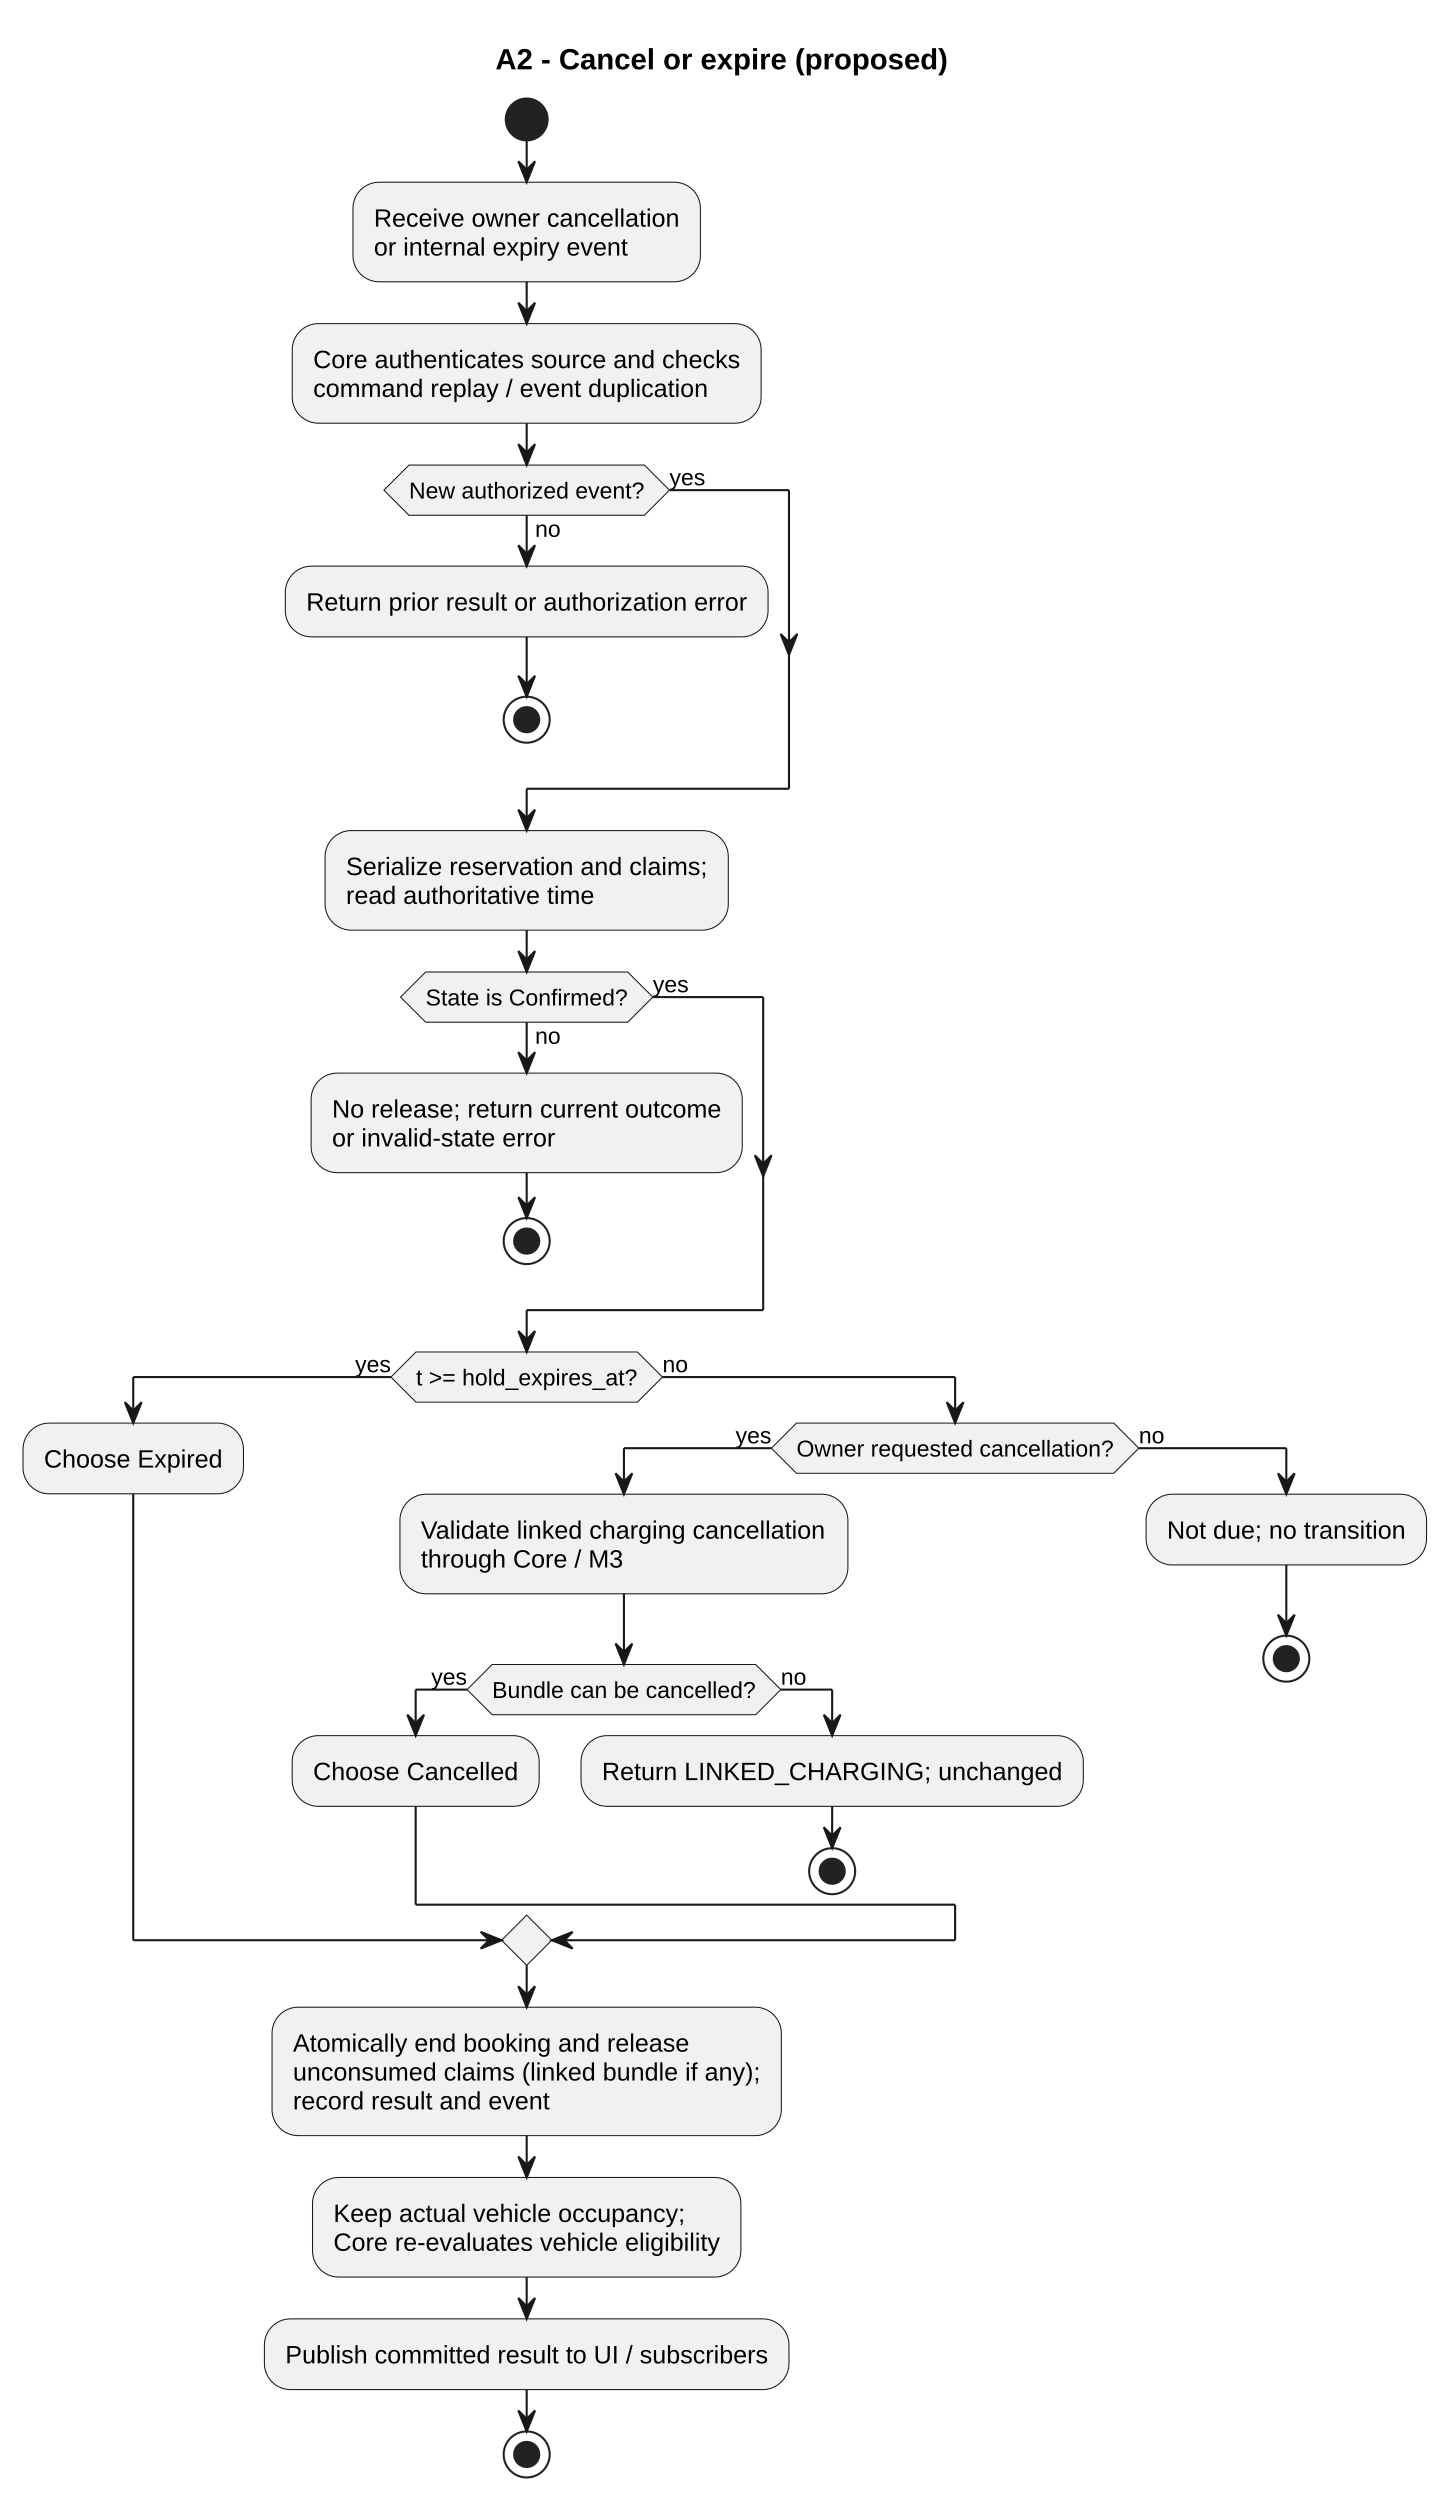
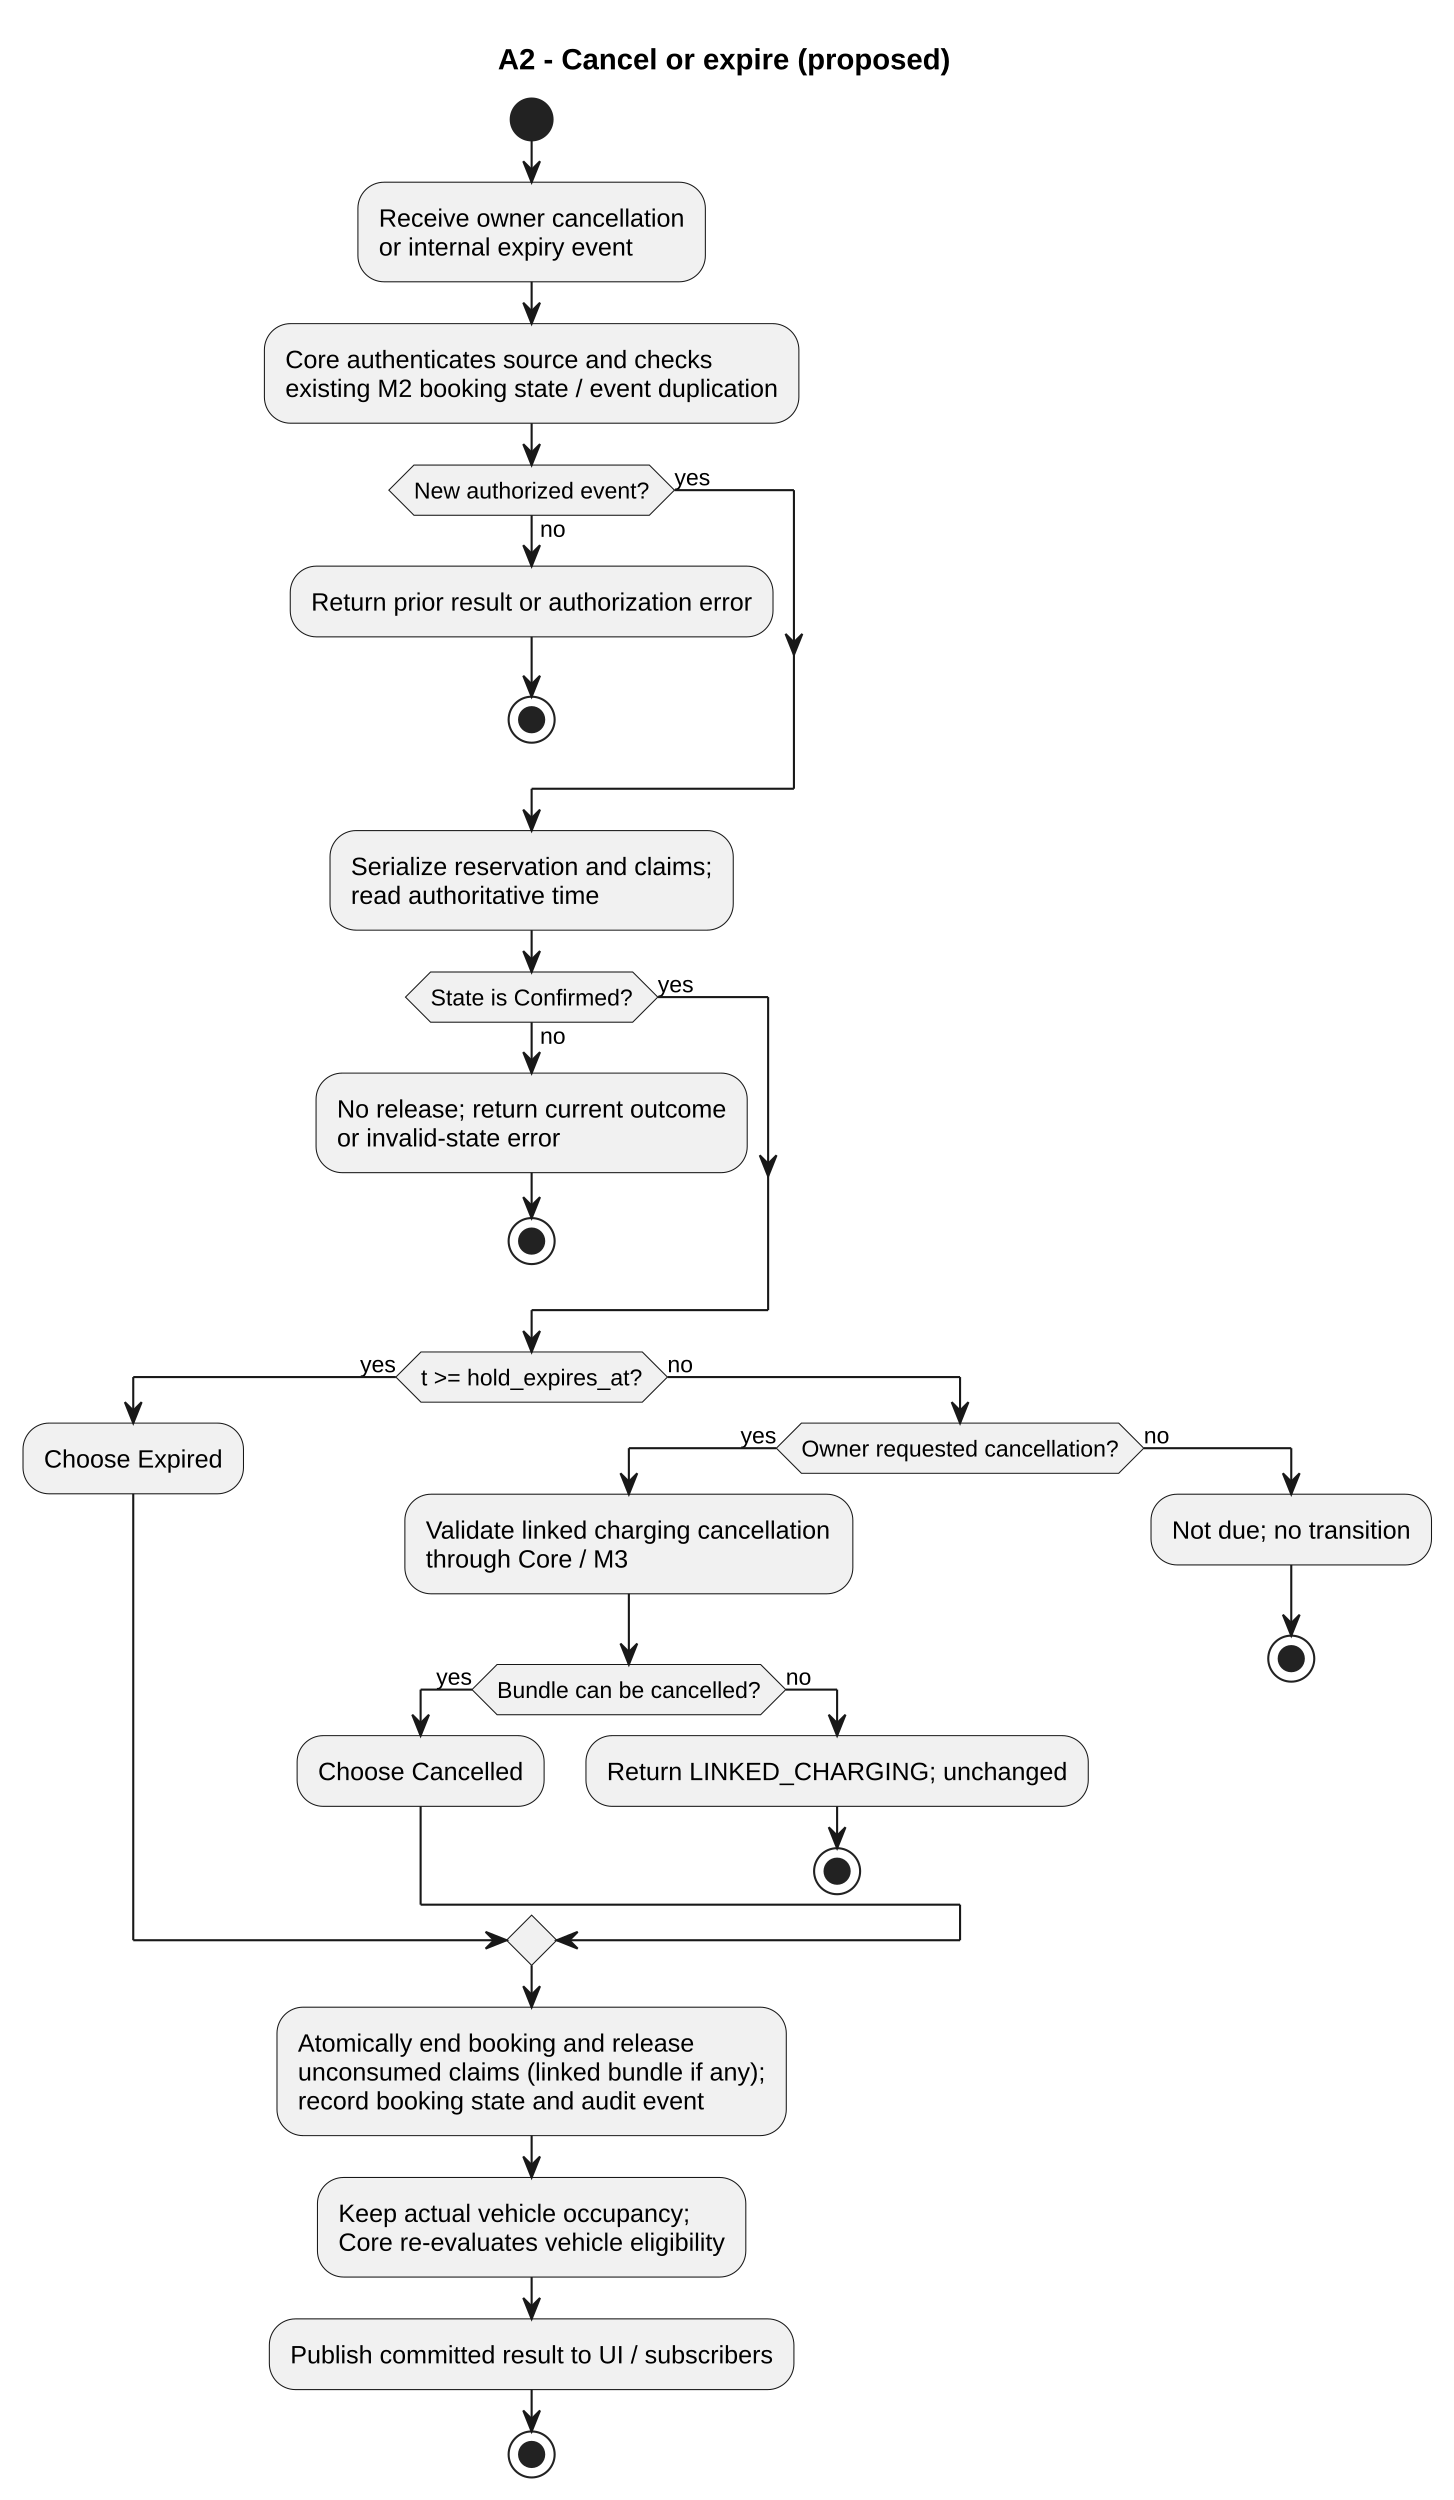
- <svg xmlns="http://www.w3.org/2000/svg" contentStyleType="text/css" data-diagram-type="ACTIVITY" height="1195px" preserveAspectRatio="none" style="width:692px;height:1195px;background:#FFFFFF;" version="1.1" viewBox="0 0 692 1195" width="692px" zoomAndPan="magnify">
+ <svg xmlns="http://www.w3.org/2000/svg" contentStyleType="text/css" data-diagram-type="ACTIVITY" height="1195px" preserveAspectRatio="none" style="width:695px;height:1195px;background:#FFFFFF;" version="1.1" viewBox="0 0 695 1195" width="695px" zoomAndPan="magnify">
  <defs />
  <g>
    <g class="title" data-source-line="1">
-       <text fill="#000000" font-family="Arial" font-size="14" font-weight="bold" lengthAdjust="spacing" textLength="216.269" x="236.813" y="33.132">A2 - Cancel or expire (proposed)</text>
+       <text fill="#000000" font-family="Arial" font-size="14" font-weight="bold" lengthAdjust="spacing" textLength="216.269" x="237.995" y="33.132">A2 - Cancel or expire (proposed)</text>
    </g>
-     <ellipse cx="251.757" cy="57.099" fill="#222222" rx="10" ry="10" style="stroke:#222222;stroke-width:1;" />
-     <rect fill="#F1F1F1" height="47.598" rx="12.5" ry="12.5" style="stroke:#181818;stroke-width:0.5;" width="166.08" x="168.717" y="87.099" />
-     <text fill="#000000" font-family="Arial" font-size="12" lengthAdjust="spacing" textLength="146.08" x="178.717" y="108.355">Receive owner cancellation</text>
-     <text fill="#000000" font-family="Arial" font-size="12" lengthAdjust="spacing" textLength="121.394" x="178.717" y="122.153">or internal expiry event</text>
-     <rect fill="#F1F1F1" height="47.598" rx="12.5" ry="12.5" style="stroke:#181818;stroke-width:0.5;" width="224.117" x="139.698" y="154.696" />
-     <text fill="#000000" font-family="Arial" font-size="12" lengthAdjust="spacing" textLength="204.117" x="149.698" y="175.952">Core authenticates source and checks</text>
-     <text fill="#000000" font-family="Arial" font-size="12" lengthAdjust="spacing" textLength="188.772" x="149.698" y="189.751">command replay / event duplication</text>
-     <rect fill="#F1F1F1" height="33.799" rx="12.5" ry="12.5" style="stroke:#181818;stroke-width:0.5;" width="230.756" x="136.379" y="270.618" />
-     <text fill="#000000" font-family="Arial" font-size="12" lengthAdjust="spacing" textLength="210.756" x="146.379" y="291.874">Return prior result or authorization error</text>
-     <ellipse cx="251.757" cy="344.018" fill="none" rx="11" ry="11" style="stroke:#222222;stroke-width:1;" />
-     <ellipse cx="251.757" cy="344.018" fill="#222222" rx="6" ry="6" style="stroke:#222222;stroke-width:1;" />
-     <polygon fill="#F1F1F1" points="195.5,222.294,308.014,222.294,320.014,234.294,308.014,246.294,195.5,246.294,183.5,234.294,195.5,222.294" style="stroke:#181818;stroke-width:0.5;" />
-     <text fill="#000000" font-family="Arial" font-size="11" lengthAdjust="spacing" textLength="12.235" x="255.757" y="256.612">no</text>
-     <text fill="#000000" font-family="Arial" font-size="11" lengthAdjust="spacing" textLength="112.514" x="195.5" y="238.287">New authorized event?</text>
-     <text fill="#000000" font-family="Arial" font-size="11" lengthAdjust="spacing" textLength="17.118" x="320.014" y="231.963">yes</text>
-     <rect fill="#F1F1F1" height="47.598" rx="12.5" ry="12.5" style="stroke:#181818;stroke-width:0.5;" width="192.74" x="155.387" y="397.018" />
-     <text fill="#000000" font-family="Arial" font-size="12" lengthAdjust="spacing" textLength="172.74" x="165.387" y="418.274">Serialize reservation and claims;</text>
-     <text fill="#000000" font-family="Arial" font-size="12" lengthAdjust="spacing" textLength="118.728" x="165.387" y="432.072">read authoritative time</text>
-     <rect fill="#F1F1F1" height="47.598" rx="12.5" ry="12.5" style="stroke:#181818;stroke-width:0.5;" width="206.088" x="148.713" y="512.94" />
-     <text fill="#000000" font-family="Arial" font-size="12" lengthAdjust="spacing" textLength="186.088" x="158.713" y="534.196">No release; return current outcome</text>
-     <text fill="#000000" font-family="Arial" font-size="12" lengthAdjust="spacing" textLength="106.705" x="158.713" y="547.995">or invalid-state error</text>
-     <ellipse cx="251.757" cy="593.239" fill="none" rx="11" ry="11" style="stroke:#222222;stroke-width:1;" />
-     <ellipse cx="251.757" cy="593.239" fill="#222222" rx="6" ry="6" style="stroke:#222222;stroke-width:1;" />
-     <polygon fill="#F1F1F1" points="203.457,464.615,300.056,464.615,312.056,476.615,300.056,488.615,203.457,488.615,191.457,476.615,203.457,464.615" style="stroke:#181818;stroke-width:0.5;" />
-     <text fill="#000000" font-family="Arial" font-size="11" lengthAdjust="spacing" textLength="12.235" x="255.757" y="498.933">no</text>
-     <text fill="#000000" font-family="Arial" font-size="11" lengthAdjust="spacing" textLength="96.599" x="203.457" y="480.609">State is Confirmed?</text>
-     <text fill="#000000" font-family="Arial" font-size="11" lengthAdjust="spacing" textLength="17.118" x="312.056" y="474.284">yes</text>
-     <polygon fill="#F1F1F1" points="198.857,646.239,304.657,646.239,316.657,658.239,304.657,670.239,198.857,670.239,186.857,658.239,198.857,646.239" style="stroke:#181818;stroke-width:0.5;" />
-     <text fill="#000000" font-family="Arial" font-size="11" lengthAdjust="spacing" textLength="105.8" x="198.857" y="662.232">t &gt;= hold_expires_at?</text>
-     <text fill="#000000" font-family="Arial" font-size="11" lengthAdjust="spacing" textLength="17.118" x="169.739" y="655.908">yes</text>
-     <text fill="#000000" font-family="Arial" font-size="11" lengthAdjust="spacing" textLength="12.235" x="316.657" y="655.908">no</text>
+     <ellipse cx="254.121" cy="57.099" fill="#222222" rx="10" ry="10" style="stroke:#222222;stroke-width:1;" />
+     <rect fill="#F1F1F1" height="47.598" rx="12.5" ry="12.5" style="stroke:#181818;stroke-width:0.5;" width="166.08" x="171.081" y="87.099" />
+     <text fill="#000000" font-family="Arial" font-size="12" lengthAdjust="spacing" textLength="146.08" x="181.081" y="108.355">Receive owner cancellation</text>
+     <text fill="#000000" font-family="Arial" font-size="12" lengthAdjust="spacing" textLength="121.394" x="181.081" y="122.153">or internal expiry event</text>
+     <rect fill="#F1F1F1" height="47.598" rx="12.5" ry="12.5" style="stroke:#181818;stroke-width:0.5;" width="255.477" x="126.383" y="154.696" />
+     <text fill="#000000" font-family="Arial" font-size="12" lengthAdjust="spacing" textLength="204.117" x="136.383" y="175.952">Core authenticates source and checks</text>
+     <text fill="#000000" font-family="Arial" font-size="12" lengthAdjust="spacing" textLength="235.477" x="136.383" y="189.751">existing M2 booking state / event duplication</text>
+     <rect fill="#F1F1F1" height="33.799" rx="12.5" ry="12.5" style="stroke:#181818;stroke-width:0.5;" width="230.756" x="138.743" y="270.618" />
+     <text fill="#000000" font-family="Arial" font-size="12" lengthAdjust="spacing" textLength="210.756" x="148.743" y="291.874">Return prior result or authorization error</text>
+     <ellipse cx="254.121" cy="344.018" fill="none" rx="11" ry="11" style="stroke:#222222;stroke-width:1;" />
+     <ellipse cx="254.121" cy="344.018" fill="#222222" rx="6" ry="6" style="stroke:#222222;stroke-width:1;" />
+     <polygon fill="#F1F1F1" points="197.864,222.294,310.378,222.294,322.378,234.294,310.378,246.294,197.864,246.294,185.864,234.294,197.864,222.294" style="stroke:#181818;stroke-width:0.5;" />
+     <text fill="#000000" font-family="Arial" font-size="11" lengthAdjust="spacing" textLength="12.235" x="258.121" y="256.612">no</text>
+     <text fill="#000000" font-family="Arial" font-size="11" lengthAdjust="spacing" textLength="112.514" x="197.864" y="238.287">New authorized event?</text>
+     <text fill="#000000" font-family="Arial" font-size="11" lengthAdjust="spacing" textLength="17.118" x="322.378" y="231.963">yes</text>
+     <rect fill="#F1F1F1" height="47.598" rx="12.5" ry="12.5" style="stroke:#181818;stroke-width:0.5;" width="192.74" x="157.751" y="397.018" />
+     <text fill="#000000" font-family="Arial" font-size="12" lengthAdjust="spacing" textLength="172.74" x="167.751" y="418.274">Serialize reservation and claims;</text>
+     <text fill="#000000" font-family="Arial" font-size="12" lengthAdjust="spacing" textLength="118.728" x="167.751" y="432.072">read authoritative time</text>
+     <rect fill="#F1F1F1" height="47.598" rx="12.5" ry="12.5" style="stroke:#181818;stroke-width:0.5;" width="206.088" x="151.077" y="512.94" />
+     <text fill="#000000" font-family="Arial" font-size="12" lengthAdjust="spacing" textLength="186.088" x="161.077" y="534.196">No release; return current outcome</text>
+     <text fill="#000000" font-family="Arial" font-size="12" lengthAdjust="spacing" textLength="106.705" x="161.077" y="547.995">or invalid-state error</text>
+     <ellipse cx="254.121" cy="593.239" fill="none" rx="11" ry="11" style="stroke:#222222;stroke-width:1;" />
+     <ellipse cx="254.121" cy="593.239" fill="#222222" rx="6" ry="6" style="stroke:#222222;stroke-width:1;" />
+     <polygon fill="#F1F1F1" points="205.821,464.615,302.421,464.615,314.421,476.615,302.421,488.615,205.821,488.615,193.821,476.615,205.821,464.615" style="stroke:#181818;stroke-width:0.5;" />
+     <text fill="#000000" font-family="Arial" font-size="11" lengthAdjust="spacing" textLength="12.235" x="258.121" y="498.933">no</text>
+     <text fill="#000000" font-family="Arial" font-size="11" lengthAdjust="spacing" textLength="96.599" x="205.821" y="480.609">State is Confirmed?</text>
+     <text fill="#000000" font-family="Arial" font-size="11" lengthAdjust="spacing" textLength="17.118" x="314.421" y="474.284">yes</text>
+     <polygon fill="#F1F1F1" points="201.221,646.239,307.021,646.239,319.021,658.239,307.021,670.239,201.221,670.239,189.221,658.239,201.221,646.239" style="stroke:#181818;stroke-width:0.5;" />
+     <text fill="#000000" font-family="Arial" font-size="11" lengthAdjust="spacing" textLength="105.8" x="201.221" y="662.232">t &gt;= hold_expires_at?</text>
+     <text fill="#000000" font-family="Arial" font-size="11" lengthAdjust="spacing" textLength="17.118" x="172.103" y="655.908">yes</text>
+     <text fill="#000000" font-family="Arial" font-size="11" lengthAdjust="spacing" textLength="12.235" x="319.021" y="655.908">no</text>
    <rect fill="#F1F1F1" height="33.799" rx="12.5" ry="12.5" style="stroke:#181818;stroke-width:0.5;" width="105.383" x="11" y="680.239" />
    <text fill="#000000" font-family="Arial" font-size="12" lengthAdjust="spacing" textLength="85.383" x="21" y="701.495">Choose Expired</text>
-     <polygon fill="#F1F1F1" points="380.722,680.239,532.369,680.239,544.369,692.239,532.369,704.239,380.722,704.239,368.722,692.239,380.722,680.239" style="stroke:#181818;stroke-width:0.5;" />
-     <text fill="#000000" font-family="Arial" font-size="11" lengthAdjust="spacing" textLength="151.648" x="380.722" y="696.232">Owner requested cancellation?</text>
-     <text fill="#000000" font-family="Arial" font-size="11" lengthAdjust="spacing" textLength="17.118" x="351.604" y="689.908">yes</text>
-     <text fill="#000000" font-family="Arial" font-size="11" lengthAdjust="spacing" textLength="12.235" x="544.369" y="689.908">no</text>
-     <rect fill="#F1F1F1" height="47.598" rx="12.5" ry="12.5" style="stroke:#181818;stroke-width:0.5;" width="214.127" x="191.168" y="714.239" />
-     <text fill="#000000" font-family="Arial" font-size="12" lengthAdjust="spacing" textLength="194.127" x="201.168" y="735.495">Validate linked charging cancellation</text>
-     <text fill="#000000" font-family="Arial" font-size="12" lengthAdjust="spacing" textLength="96.715" x="201.168" y="749.293">through Core / M3</text>
-     <polygon fill="#F1F1F1" points="235.24,795.635,361.224,795.635,373.224,807.635,361.224,819.635,235.24,819.635,223.24,807.635,235.24,795.635" style="stroke:#181818;stroke-width:0.5;" />
-     <text fill="#000000" font-family="Arial" font-size="11" lengthAdjust="spacing" textLength="125.984" x="235.24" y="811.629">Bundle can be cancelled?</text>
-     <text fill="#000000" font-family="Arial" font-size="11" lengthAdjust="spacing" textLength="17.118" x="206.122" y="805.304">yes</text>
-     <text fill="#000000" font-family="Arial" font-size="11" lengthAdjust="spacing" textLength="12.235" x="373.224" y="805.304">no</text>
-     <rect fill="#F1F1F1" height="33.799" rx="12.5" ry="12.5" style="stroke:#181818;stroke-width:0.5;" width="118.062" x="139.66" y="829.635" />
-     <text fill="#000000" font-family="Arial" font-size="12" lengthAdjust="spacing" textLength="98.062" x="149.66" y="850.891">Choose Cancelled</text>
-     <rect fill="#F1F1F1" height="33.799" rx="12.5" ry="12.5" style="stroke:#181818;stroke-width:0.5;" width="240.102" x="277.722" y="829.635" />
-     <text fill="#000000" font-family="Arial" font-size="12" lengthAdjust="spacing" textLength="220.102" x="287.722" y="850.891">Return LINKED_CHARGING; unchanged</text>
-     <ellipse cx="397.773" cy="894.434" fill="none" rx="11" ry="11" style="stroke:#222222;stroke-width:1;" />
-     <ellipse cx="397.773" cy="894.434" fill="#222222" rx="6" ry="6" style="stroke:#222222;stroke-width:1;" />
-     <rect fill="#F1F1F1" height="33.799" rx="12.5" ry="12.5" style="stroke:#181818;stroke-width:0.5;" width="134.07" x="547.824" y="714.239" />
-     <text fill="#000000" font-family="Arial" font-size="12" lengthAdjust="spacing" textLength="114.07" x="557.824" y="735.495">Not due; no transition</text>
-     <ellipse cx="614.859" cy="792.836" fill="none" rx="11" ry="11" style="stroke:#222222;stroke-width:1;" />
-     <ellipse cx="614.859" cy="792.836" fill="#222222" rx="6" ry="6" style="stroke:#222222;stroke-width:1;" />
-     <polygon fill="#F1F1F1" points="251.757,915.434,263.757,927.434,251.757,939.434,239.757,927.434,251.757,915.434" style="stroke:#181818;stroke-width:0.5;" />
-     <rect fill="#F1F1F1" height="61.397" rx="12.5" ry="12.5" style="stroke:#181818;stroke-width:0.5;" width="243.447" x="130.033" y="959.434" />
-     <text fill="#000000" font-family="Arial" font-size="12" lengthAdjust="spacing" textLength="189.451" x="140.033" y="980.69">Atomically end booking and release</text>
-     <text fill="#000000" font-family="Arial" font-size="12" lengthAdjust="spacing" textLength="223.447" x="140.033" y="994.489">unconsumed claims (linked bundle if any);</text>
-     <text fill="#000000" font-family="Arial" font-size="12" lengthAdjust="spacing" textLength="122.736" x="140.033" y="1008.288">record result and event</text>
-     <rect fill="#F1F1F1" height="47.598" rx="12.5" ry="12.5" style="stroke:#181818;stroke-width:0.5;" width="204.752" x="149.381" y="1040.831" />
-     <text fill="#000000" font-family="Arial" font-size="12" lengthAdjust="spacing" textLength="168.106" x="159.381" y="1062.086">Keep actual vehicle occupancy;</text>
-     <text fill="#000000" font-family="Arial" font-size="12" lengthAdjust="spacing" textLength="184.752" x="159.381" y="1075.885">Core re-evaluates vehicle eligibility</text>
-     <rect fill="#F1F1F1" height="33.799" rx="12.5" ry="12.5" style="stroke:#181818;stroke-width:0.5;" width="250.748" x="126.383" y="1108.428" />
-     <text fill="#000000" font-family="Arial" font-size="12" lengthAdjust="spacing" textLength="230.748" x="136.383" y="1129.684">Publish committed result to UI / subscribers</text>
-     <ellipse cx="251.757" cy="1173.227" fill="none" rx="11" ry="11" style="stroke:#222222;stroke-width:1;" />
-     <ellipse cx="251.757" cy="1173.227" fill="#222222" rx="6" ry="6" style="stroke:#222222;stroke-width:1;" />
-     <line style="stroke:#181818;stroke-width:1;" x1="251.757" x2="251.757" y1="67.099" y2="87.099" />
-     <polygon fill="#181818" points="247.757,77.099,251.757,87.099,255.757,77.099,251.757,81.099" style="stroke:#181818;stroke-width:1;" />
-     <line style="stroke:#181818;stroke-width:1;" x1="251.757" x2="251.757" y1="134.696" y2="154.696" />
-     <polygon fill="#181818" points="247.757,144.696,251.757,154.696,255.757,144.696,251.757,148.696" style="stroke:#181818;stroke-width:1;" />
-     <line style="stroke:#181818;stroke-width:1;" x1="251.757" x2="251.757" y1="304.417" y2="333.018" />
-     <polygon fill="#181818" points="247.757,323.018,251.757,333.018,255.757,323.018,251.757,327.018" style="stroke:#181818;stroke-width:1;" />
-     <line style="stroke:#181818;stroke-width:1;" x1="251.757" x2="251.757" y1="246.294" y2="270.618" />
-     <polygon fill="#181818" points="247.757,260.618,251.757,270.618,255.757,260.618,251.757,264.618" style="stroke:#181818;stroke-width:1;" />
-     <line style="stroke:#181818;stroke-width:1;" x1="320.014" x2="377.135" y1="234.294" y2="234.294" />
-     <polygon fill="#181818" points="373.135,303.018,377.135,313.018,381.135,303.018,377.135,307.018" style="stroke:#181818;stroke-width:1;" />
-     <line style="stroke:#181818;stroke-width:1;" x1="377.135" x2="377.135" y1="234.294" y2="377.018" />
-     <line style="stroke:#181818;stroke-width:1;" x1="377.135" x2="251.757" y1="377.018" y2="377.018" />
-     <line style="stroke:#181818;stroke-width:1;" x1="251.757" x2="251.757" y1="377.018" y2="397.018" />
-     <polygon fill="#181818" points="247.757,387.018,251.757,397.018,255.757,387.018,251.757,391.018" style="stroke:#181818;stroke-width:1;" />
-     <line style="stroke:#181818;stroke-width:1;" x1="251.757" x2="251.757" y1="202.294" y2="222.294" />
-     <polygon fill="#181818" points="247.757,212.294,251.757,222.294,255.757,212.294,251.757,216.294" style="stroke:#181818;stroke-width:1;" />
-     <line style="stroke:#181818;stroke-width:1;" x1="251.757" x2="251.757" y1="560.538" y2="582.239" />
-     <polygon fill="#181818" points="247.757,572.239,251.757,582.239,255.757,572.239,251.757,576.239" style="stroke:#181818;stroke-width:1;" />
-     <line style="stroke:#181818;stroke-width:1;" x1="251.757" x2="251.757" y1="488.615" y2="512.94" />
-     <polygon fill="#181818" points="247.757,502.94,251.757,512.94,255.757,502.94,251.757,506.94" style="stroke:#181818;stroke-width:1;" />
-     <line style="stroke:#181818;stroke-width:1;" x1="312.056" x2="364.801" y1="476.615" y2="476.615" />
-     <polygon fill="#181818" points="360.801,552.239,364.801,562.239,368.801,552.239,364.801,556.239" style="stroke:#181818;stroke-width:1;" />
-     <line style="stroke:#181818;stroke-width:1;" x1="364.801" x2="364.801" y1="476.615" y2="626.239" />
-     <line style="stroke:#181818;stroke-width:1;" x1="364.801" x2="251.757" y1="626.239" y2="626.239" />
-     <line style="stroke:#181818;stroke-width:1;" x1="251.757" x2="251.757" y1="626.239" y2="646.239" />
-     <polygon fill="#181818" points="247.757,636.239,251.757,646.239,255.757,636.239,251.757,640.239" style="stroke:#181818;stroke-width:1;" />
-     <line style="stroke:#181818;stroke-width:1;" x1="251.757" x2="251.757" y1="444.615" y2="464.615" />
-     <polygon fill="#181818" points="247.757,454.615,251.757,464.615,255.757,454.615,251.757,458.615" style="stroke:#181818;stroke-width:1;" />
-     <line style="stroke:#181818;stroke-width:1;" x1="397.773" x2="397.773" y1="863.434" y2="883.434" />
-     <polygon fill="#181818" points="393.773,873.434,397.773,883.434,401.773,873.434,397.773,877.434" style="stroke:#181818;stroke-width:1;" />
-     <line style="stroke:#181818;stroke-width:1;" x1="223.24" x2="198.691" y1="807.635" y2="807.635" />
-     <line style="stroke:#181818;stroke-width:1;" x1="198.691" x2="198.691" y1="807.635" y2="829.635" />
-     <polygon fill="#181818" points="194.691,819.635,198.691,829.635,202.691,819.635,198.691,823.635" style="stroke:#181818;stroke-width:1;" />
-     <line style="stroke:#181818;stroke-width:1;" x1="373.224" x2="397.773" y1="807.635" y2="807.635" />
-     <line style="stroke:#181818;stroke-width:1;" x1="397.773" x2="397.773" y1="807.635" y2="829.635" />
-     <polygon fill="#181818" points="393.773,819.635,397.773,829.635,401.773,819.635,397.773,823.635" style="stroke:#181818;stroke-width:1;" />
-     <line style="stroke:#181818;stroke-width:1;" x1="198.691" x2="198.691" y1="863.434" y2="910.434" />
-     <line style="stroke:#181818;stroke-width:1;" x1="198.691" x2="456.545" y1="910.434" y2="910.434" />
-     <line style="stroke:#181818;stroke-width:1;" x1="456.545" x2="456.545" y1="910.434" y2="927.434" />
-     <line style="stroke:#181818;stroke-width:1;" x1="456.545" x2="263.757" y1="927.434" y2="927.434" />
-     <polygon fill="#181818" points="273.757,923.434,263.757,927.434,273.757,931.434,269.757,927.434" style="stroke:#181818;stroke-width:1;" />
-     <line style="stroke:#181818;stroke-width:1;" x1="298.232" x2="298.232" y1="761.836" y2="795.635" />
-     <polygon fill="#181818" points="294.232,785.635,298.232,795.635,302.232,785.635,298.232,789.635" style="stroke:#181818;stroke-width:1;" />
-     <line style="stroke:#181818;stroke-width:1;" x1="614.859" x2="614.859" y1="748.038" y2="781.836" />
-     <polygon fill="#181818" points="610.859,771.836,614.859,781.836,618.859,771.836,614.859,775.836" style="stroke:#181818;stroke-width:1;" />
-     <line style="stroke:#181818;stroke-width:1;" x1="368.722" x2="298.232" y1="692.239" y2="692.239" />
-     <line style="stroke:#181818;stroke-width:1;" x1="298.232" x2="298.232" y1="692.239" y2="714.239" />
-     <polygon fill="#181818" points="294.232,704.239,298.232,714.239,302.232,704.239,298.232,708.239" style="stroke:#181818;stroke-width:1;" />
-     <line style="stroke:#181818;stroke-width:1;" x1="544.369" x2="614.859" y1="692.239" y2="692.239" />
-     <line style="stroke:#181818;stroke-width:1;" x1="614.859" x2="614.859" y1="692.239" y2="714.239" />
-     <polygon fill="#181818" points="610.859,704.239,614.859,714.239,618.859,704.239,614.859,708.239" style="stroke:#181818;stroke-width:1;" />
-     <line style="stroke:#181818;stroke-width:1;" x1="186.857" x2="63.691" y1="658.239" y2="658.239" />
+     <polygon fill="#F1F1F1" points="383.086,680.239,534.733,680.239,546.733,692.239,534.733,704.239,383.086,704.239,371.086,692.239,383.086,680.239" style="stroke:#181818;stroke-width:0.5;" />
+     <text fill="#000000" font-family="Arial" font-size="11" lengthAdjust="spacing" textLength="151.648" x="383.086" y="696.232">Owner requested cancellation?</text>
+     <text fill="#000000" font-family="Arial" font-size="11" lengthAdjust="spacing" textLength="17.118" x="353.968" y="689.908">yes</text>
+     <text fill="#000000" font-family="Arial" font-size="11" lengthAdjust="spacing" textLength="12.235" x="546.733" y="689.908">no</text>
+     <rect fill="#F1F1F1" height="47.598" rx="12.5" ry="12.5" style="stroke:#181818;stroke-width:0.5;" width="214.127" x="193.533" y="714.239" />
+     <text fill="#000000" font-family="Arial" font-size="12" lengthAdjust="spacing" textLength="194.127" x="203.533" y="735.495">Validate linked charging cancellation</text>
+     <text fill="#000000" font-family="Arial" font-size="12" lengthAdjust="spacing" textLength="96.715" x="203.533" y="749.293">through Core / M3</text>
+     <polygon fill="#F1F1F1" points="237.604,795.635,363.588,795.635,375.588,807.635,363.588,819.635,237.604,819.635,225.604,807.635,237.604,795.635" style="stroke:#181818;stroke-width:0.5;" />
+     <text fill="#000000" font-family="Arial" font-size="11" lengthAdjust="spacing" textLength="125.984" x="237.604" y="811.629">Bundle can be cancelled?</text>
+     <text fill="#000000" font-family="Arial" font-size="11" lengthAdjust="spacing" textLength="17.118" x="208.486" y="805.304">yes</text>
+     <text fill="#000000" font-family="Arial" font-size="11" lengthAdjust="spacing" textLength="12.235" x="375.588" y="805.304">no</text>
+     <rect fill="#F1F1F1" height="33.799" rx="12.5" ry="12.5" style="stroke:#181818;stroke-width:0.5;" width="118.062" x="142.024" y="829.635" />
+     <text fill="#000000" font-family="Arial" font-size="12" lengthAdjust="spacing" textLength="98.062" x="152.024" y="850.891">Choose Cancelled</text>
+     <rect fill="#F1F1F1" height="33.799" rx="12.5" ry="12.5" style="stroke:#181818;stroke-width:0.5;" width="240.102" x="280.086" y="829.635" />
+     <text fill="#000000" font-family="Arial" font-size="12" lengthAdjust="spacing" textLength="220.102" x="290.086" y="850.891">Return LINKED_CHARGING; unchanged</text>
+     <ellipse cx="400.137" cy="894.434" fill="none" rx="11" ry="11" style="stroke:#222222;stroke-width:1;" />
+     <ellipse cx="400.137" cy="894.434" fill="#222222" rx="6" ry="6" style="stroke:#222222;stroke-width:1;" />
+     <rect fill="#F1F1F1" height="33.799" rx="12.5" ry="12.5" style="stroke:#181818;stroke-width:0.5;" width="134.07" x="550.188" y="714.239" />
+     <text fill="#000000" font-family="Arial" font-size="12" lengthAdjust="spacing" textLength="114.07" x="560.188" y="735.495">Not due; no transition</text>
+     <ellipse cx="617.223" cy="792.836" fill="none" rx="11" ry="11" style="stroke:#222222;stroke-width:1;" />
+     <ellipse cx="617.223" cy="792.836" fill="#222222" rx="6" ry="6" style="stroke:#222222;stroke-width:1;" />
+     <polygon fill="#F1F1F1" points="254.121,915.434,266.121,927.434,254.121,939.434,242.121,927.434,254.121,915.434" style="stroke:#181818;stroke-width:0.5;" />
+     <rect fill="#F1F1F1" height="61.397" rx="12.5" ry="12.5" style="stroke:#181818;stroke-width:0.5;" width="243.447" x="132.398" y="959.434" />
+     <text fill="#000000" font-family="Arial" font-size="12" lengthAdjust="spacing" textLength="189.451" x="142.398" y="980.69">Atomically end booking and release</text>
+     <text fill="#000000" font-family="Arial" font-size="12" lengthAdjust="spacing" textLength="223.447" x="142.398" y="994.489">unconsumed claims (linked bundle if any);</text>
+     <text fill="#000000" font-family="Arial" font-size="12" lengthAdjust="spacing" textLength="194.133" x="142.398" y="1008.288">record booking state and audit event</text>
+     <rect fill="#F1F1F1" height="47.598" rx="12.5" ry="12.5" style="stroke:#181818;stroke-width:0.5;" width="204.752" x="151.745" y="1040.831" />
+     <text fill="#000000" font-family="Arial" font-size="12" lengthAdjust="spacing" textLength="168.106" x="161.745" y="1062.086">Keep actual vehicle occupancy;</text>
+     <text fill="#000000" font-family="Arial" font-size="12" lengthAdjust="spacing" textLength="184.752" x="161.745" y="1075.885">Core re-evaluates vehicle eligibility</text>
+     <rect fill="#F1F1F1" height="33.799" rx="12.5" ry="12.5" style="stroke:#181818;stroke-width:0.5;" width="250.748" x="128.747" y="1108.428" />
+     <text fill="#000000" font-family="Arial" font-size="12" lengthAdjust="spacing" textLength="230.748" x="138.747" y="1129.684">Publish committed result to UI / subscribers</text>
+     <ellipse cx="254.121" cy="1173.227" fill="none" rx="11" ry="11" style="stroke:#222222;stroke-width:1;" />
+     <ellipse cx="254.121" cy="1173.227" fill="#222222" rx="6" ry="6" style="stroke:#222222;stroke-width:1;" />
+     <line style="stroke:#181818;stroke-width:1;" x1="254.121" x2="254.121" y1="67.099" y2="87.099" />
+     <polygon fill="#181818" points="250.121,77.099,254.121,87.099,258.121,77.099,254.121,81.099" style="stroke:#181818;stroke-width:1;" />
+     <line style="stroke:#181818;stroke-width:1;" x1="254.121" x2="254.121" y1="134.696" y2="154.696" />
+     <polygon fill="#181818" points="250.121,144.696,254.121,154.696,258.121,144.696,254.121,148.696" style="stroke:#181818;stroke-width:1;" />
+     <line style="stroke:#181818;stroke-width:1;" x1="254.121" x2="254.121" y1="304.417" y2="333.018" />
+     <polygon fill="#181818" points="250.121,323.018,254.121,333.018,258.121,323.018,254.121,327.018" style="stroke:#181818;stroke-width:1;" />
+     <line style="stroke:#181818;stroke-width:1;" x1="254.121" x2="254.121" y1="246.294" y2="270.618" />
+     <polygon fill="#181818" points="250.121,260.618,254.121,270.618,258.121,260.618,254.121,264.618" style="stroke:#181818;stroke-width:1;" />
+     <line style="stroke:#181818;stroke-width:1;" x1="322.378" x2="379.499" y1="234.294" y2="234.294" />
+     <polygon fill="#181818" points="375.499,303.018,379.499,313.018,383.499,303.018,379.499,307.018" style="stroke:#181818;stroke-width:1;" />
+     <line style="stroke:#181818;stroke-width:1;" x1="379.499" x2="379.499" y1="234.294" y2="377.018" />
+     <line style="stroke:#181818;stroke-width:1;" x1="379.499" x2="254.121" y1="377.018" y2="377.018" />
+     <line style="stroke:#181818;stroke-width:1;" x1="254.121" x2="254.121" y1="377.018" y2="397.018" />
+     <polygon fill="#181818" points="250.121,387.018,254.121,397.018,258.121,387.018,254.121,391.018" style="stroke:#181818;stroke-width:1;" />
+     <line style="stroke:#181818;stroke-width:1;" x1="254.121" x2="254.121" y1="202.294" y2="222.294" />
+     <polygon fill="#181818" points="250.121,212.294,254.121,222.294,258.121,212.294,254.121,216.294" style="stroke:#181818;stroke-width:1;" />
+     <line style="stroke:#181818;stroke-width:1;" x1="254.121" x2="254.121" y1="560.538" y2="582.239" />
+     <polygon fill="#181818" points="250.121,572.239,254.121,582.239,258.121,572.239,254.121,576.239" style="stroke:#181818;stroke-width:1;" />
+     <line style="stroke:#181818;stroke-width:1;" x1="254.121" x2="254.121" y1="488.615" y2="512.94" />
+     <polygon fill="#181818" points="250.121,502.94,254.121,512.94,258.121,502.94,254.121,506.94" style="stroke:#181818;stroke-width:1;" />
+     <line style="stroke:#181818;stroke-width:1;" x1="314.421" x2="367.165" y1="476.615" y2="476.615" />
+     <polygon fill="#181818" points="363.165,552.239,367.165,562.239,371.165,552.239,367.165,556.239" style="stroke:#181818;stroke-width:1;" />
+     <line style="stroke:#181818;stroke-width:1;" x1="367.165" x2="367.165" y1="476.615" y2="626.239" />
+     <line style="stroke:#181818;stroke-width:1;" x1="367.165" x2="254.121" y1="626.239" y2="626.239" />
+     <line style="stroke:#181818;stroke-width:1;" x1="254.121" x2="254.121" y1="626.239" y2="646.239" />
+     <polygon fill="#181818" points="250.121,636.239,254.121,646.239,258.121,636.239,254.121,640.239" style="stroke:#181818;stroke-width:1;" />
+     <line style="stroke:#181818;stroke-width:1;" x1="254.121" x2="254.121" y1="444.615" y2="464.615" />
+     <polygon fill="#181818" points="250.121,454.615,254.121,464.615,258.121,454.615,254.121,458.615" style="stroke:#181818;stroke-width:1;" />
+     <line style="stroke:#181818;stroke-width:1;" x1="400.137" x2="400.137" y1="863.434" y2="883.434" />
+     <polygon fill="#181818" points="396.137,873.434,400.137,883.434,404.137,873.434,400.137,877.434" style="stroke:#181818;stroke-width:1;" />
+     <line style="stroke:#181818;stroke-width:1;" x1="225.604" x2="201.055" y1="807.635" y2="807.635" />
+     <line style="stroke:#181818;stroke-width:1;" x1="201.055" x2="201.055" y1="807.635" y2="829.635" />
+     <polygon fill="#181818" points="197.055,819.635,201.055,829.635,205.055,819.635,201.055,823.635" style="stroke:#181818;stroke-width:1;" />
+     <line style="stroke:#181818;stroke-width:1;" x1="375.588" x2="400.137" y1="807.635" y2="807.635" />
+     <line style="stroke:#181818;stroke-width:1;" x1="400.137" x2="400.137" y1="807.635" y2="829.635" />
+     <polygon fill="#181818" points="396.137,819.635,400.137,829.635,404.137,819.635,400.137,823.635" style="stroke:#181818;stroke-width:1;" />
+     <line style="stroke:#181818;stroke-width:1;" x1="201.055" x2="201.055" y1="863.434" y2="910.434" />
+     <line style="stroke:#181818;stroke-width:1;" x1="201.055" x2="458.91" y1="910.434" y2="910.434" />
+     <line style="stroke:#181818;stroke-width:1;" x1="458.91" x2="458.91" y1="910.434" y2="927.434" />
+     <line style="stroke:#181818;stroke-width:1;" x1="458.91" x2="266.121" y1="927.434" y2="927.434" />
+     <polygon fill="#181818" points="276.121,923.434,266.121,927.434,276.121,931.434,272.121,927.434" style="stroke:#181818;stroke-width:1;" />
+     <line style="stroke:#181818;stroke-width:1;" x1="300.596" x2="300.596" y1="761.836" y2="795.635" />
+     <polygon fill="#181818" points="296.596,785.635,300.596,795.635,304.596,785.635,300.596,789.635" style="stroke:#181818;stroke-width:1;" />
+     <line style="stroke:#181818;stroke-width:1;" x1="617.223" x2="617.223" y1="748.038" y2="781.836" />
+     <polygon fill="#181818" points="613.223,771.836,617.223,781.836,621.223,771.836,617.223,775.836" style="stroke:#181818;stroke-width:1;" />
+     <line style="stroke:#181818;stroke-width:1;" x1="371.086" x2="300.596" y1="692.239" y2="692.239" />
+     <line style="stroke:#181818;stroke-width:1;" x1="300.596" x2="300.596" y1="692.239" y2="714.239" />
+     <polygon fill="#181818" points="296.596,704.239,300.596,714.239,304.596,704.239,300.596,708.239" style="stroke:#181818;stroke-width:1;" />
+     <line style="stroke:#181818;stroke-width:1;" x1="546.733" x2="617.223" y1="692.239" y2="692.239" />
+     <line style="stroke:#181818;stroke-width:1;" x1="617.223" x2="617.223" y1="692.239" y2="714.239" />
+     <polygon fill="#181818" points="613.223,704.239,617.223,714.239,621.223,704.239,617.223,708.239" style="stroke:#181818;stroke-width:1;" />
+     <line style="stroke:#181818;stroke-width:1;" x1="189.221" x2="63.691" y1="658.239" y2="658.239" />
    <line style="stroke:#181818;stroke-width:1;" x1="63.691" x2="63.691" y1="658.239" y2="680.239" />
    <polygon fill="#181818" points="59.691,670.239,63.691,680.239,67.691,670.239,63.691,674.239" style="stroke:#181818;stroke-width:1;" />
-     <line style="stroke:#181818;stroke-width:1;" x1="316.657" x2="456.545" y1="658.239" y2="658.239" />
-     <line style="stroke:#181818;stroke-width:1;" x1="456.545" x2="456.545" y1="658.239" y2="680.239" />
-     <polygon fill="#181818" points="452.545,670.239,456.545,680.239,460.545,670.239,456.545,674.239" style="stroke:#181818;stroke-width:1;" />
+     <line style="stroke:#181818;stroke-width:1;" x1="319.021" x2="458.91" y1="658.239" y2="658.239" />
+     <line style="stroke:#181818;stroke-width:1;" x1="458.91" x2="458.91" y1="658.239" y2="680.239" />
+     <polygon fill="#181818" points="454.91,670.239,458.91,680.239,462.91,670.239,458.91,674.239" style="stroke:#181818;stroke-width:1;" />
    <line style="stroke:#181818;stroke-width:1;" x1="63.691" x2="63.691" y1="714.038" y2="927.434" />
-     <line style="stroke:#181818;stroke-width:1;" x1="63.691" x2="239.757" y1="927.434" y2="927.434" />
-     <polygon fill="#181818" points="229.757,923.434,239.757,927.434,229.757,931.434,233.757,927.434" style="stroke:#181818;stroke-width:1;" />
-     <line style="stroke:#181818;stroke-width:1;" x1="251.757" x2="251.757" y1="939.434" y2="959.434" />
-     <polygon fill="#181818" points="247.757,949.434,251.757,959.434,255.757,949.434,251.757,953.434" style="stroke:#181818;stroke-width:1;" />
-     <line style="stroke:#181818;stroke-width:1;" x1="251.757" x2="251.757" y1="1020.831" y2="1040.831" />
-     <polygon fill="#181818" points="247.757,1030.831,251.757,1040.831,255.757,1030.831,251.757,1034.831" style="stroke:#181818;stroke-width:1;" />
-     <line style="stroke:#181818;stroke-width:1;" x1="251.757" x2="251.757" y1="1088.428" y2="1108.428" />
-     <polygon fill="#181818" points="247.757,1098.428,251.757,1108.428,255.757,1098.428,251.757,1102.428" style="stroke:#181818;stroke-width:1;" />
-     <line style="stroke:#181818;stroke-width:1;" x1="251.757" x2="251.757" y1="1142.227" y2="1162.227" />
-     <polygon fill="#181818" points="247.757,1152.227,251.757,1162.227,255.757,1152.227,251.757,1156.227" style="stroke:#181818;stroke-width:1;" />
+     <line style="stroke:#181818;stroke-width:1;" x1="63.691" x2="242.121" y1="927.434" y2="927.434" />
+     <polygon fill="#181818" points="232.121,923.434,242.121,927.434,232.121,931.434,236.121,927.434" style="stroke:#181818;stroke-width:1;" />
+     <line style="stroke:#181818;stroke-width:1;" x1="254.121" x2="254.121" y1="939.434" y2="959.434" />
+     <polygon fill="#181818" points="250.121,949.434,254.121,959.434,258.121,949.434,254.121,953.434" style="stroke:#181818;stroke-width:1;" />
+     <line style="stroke:#181818;stroke-width:1;" x1="254.121" x2="254.121" y1="1020.831" y2="1040.831" />
+     <polygon fill="#181818" points="250.121,1030.831,254.121,1040.831,258.121,1030.831,254.121,1034.831" style="stroke:#181818;stroke-width:1;" />
+     <line style="stroke:#181818;stroke-width:1;" x1="254.121" x2="254.121" y1="1088.428" y2="1108.428" />
+     <polygon fill="#181818" points="250.121,1098.428,254.121,1108.428,258.121,1098.428,254.121,1102.428" style="stroke:#181818;stroke-width:1;" />
+     <line style="stroke:#181818;stroke-width:1;" x1="254.121" x2="254.121" y1="1142.227" y2="1162.227" />
+     <polygon fill="#181818" points="250.121,1152.227,254.121,1162.227,258.121,1152.227,254.121,1156.227" style="stroke:#181818;stroke-width:1;" />
  </g>
</svg>
